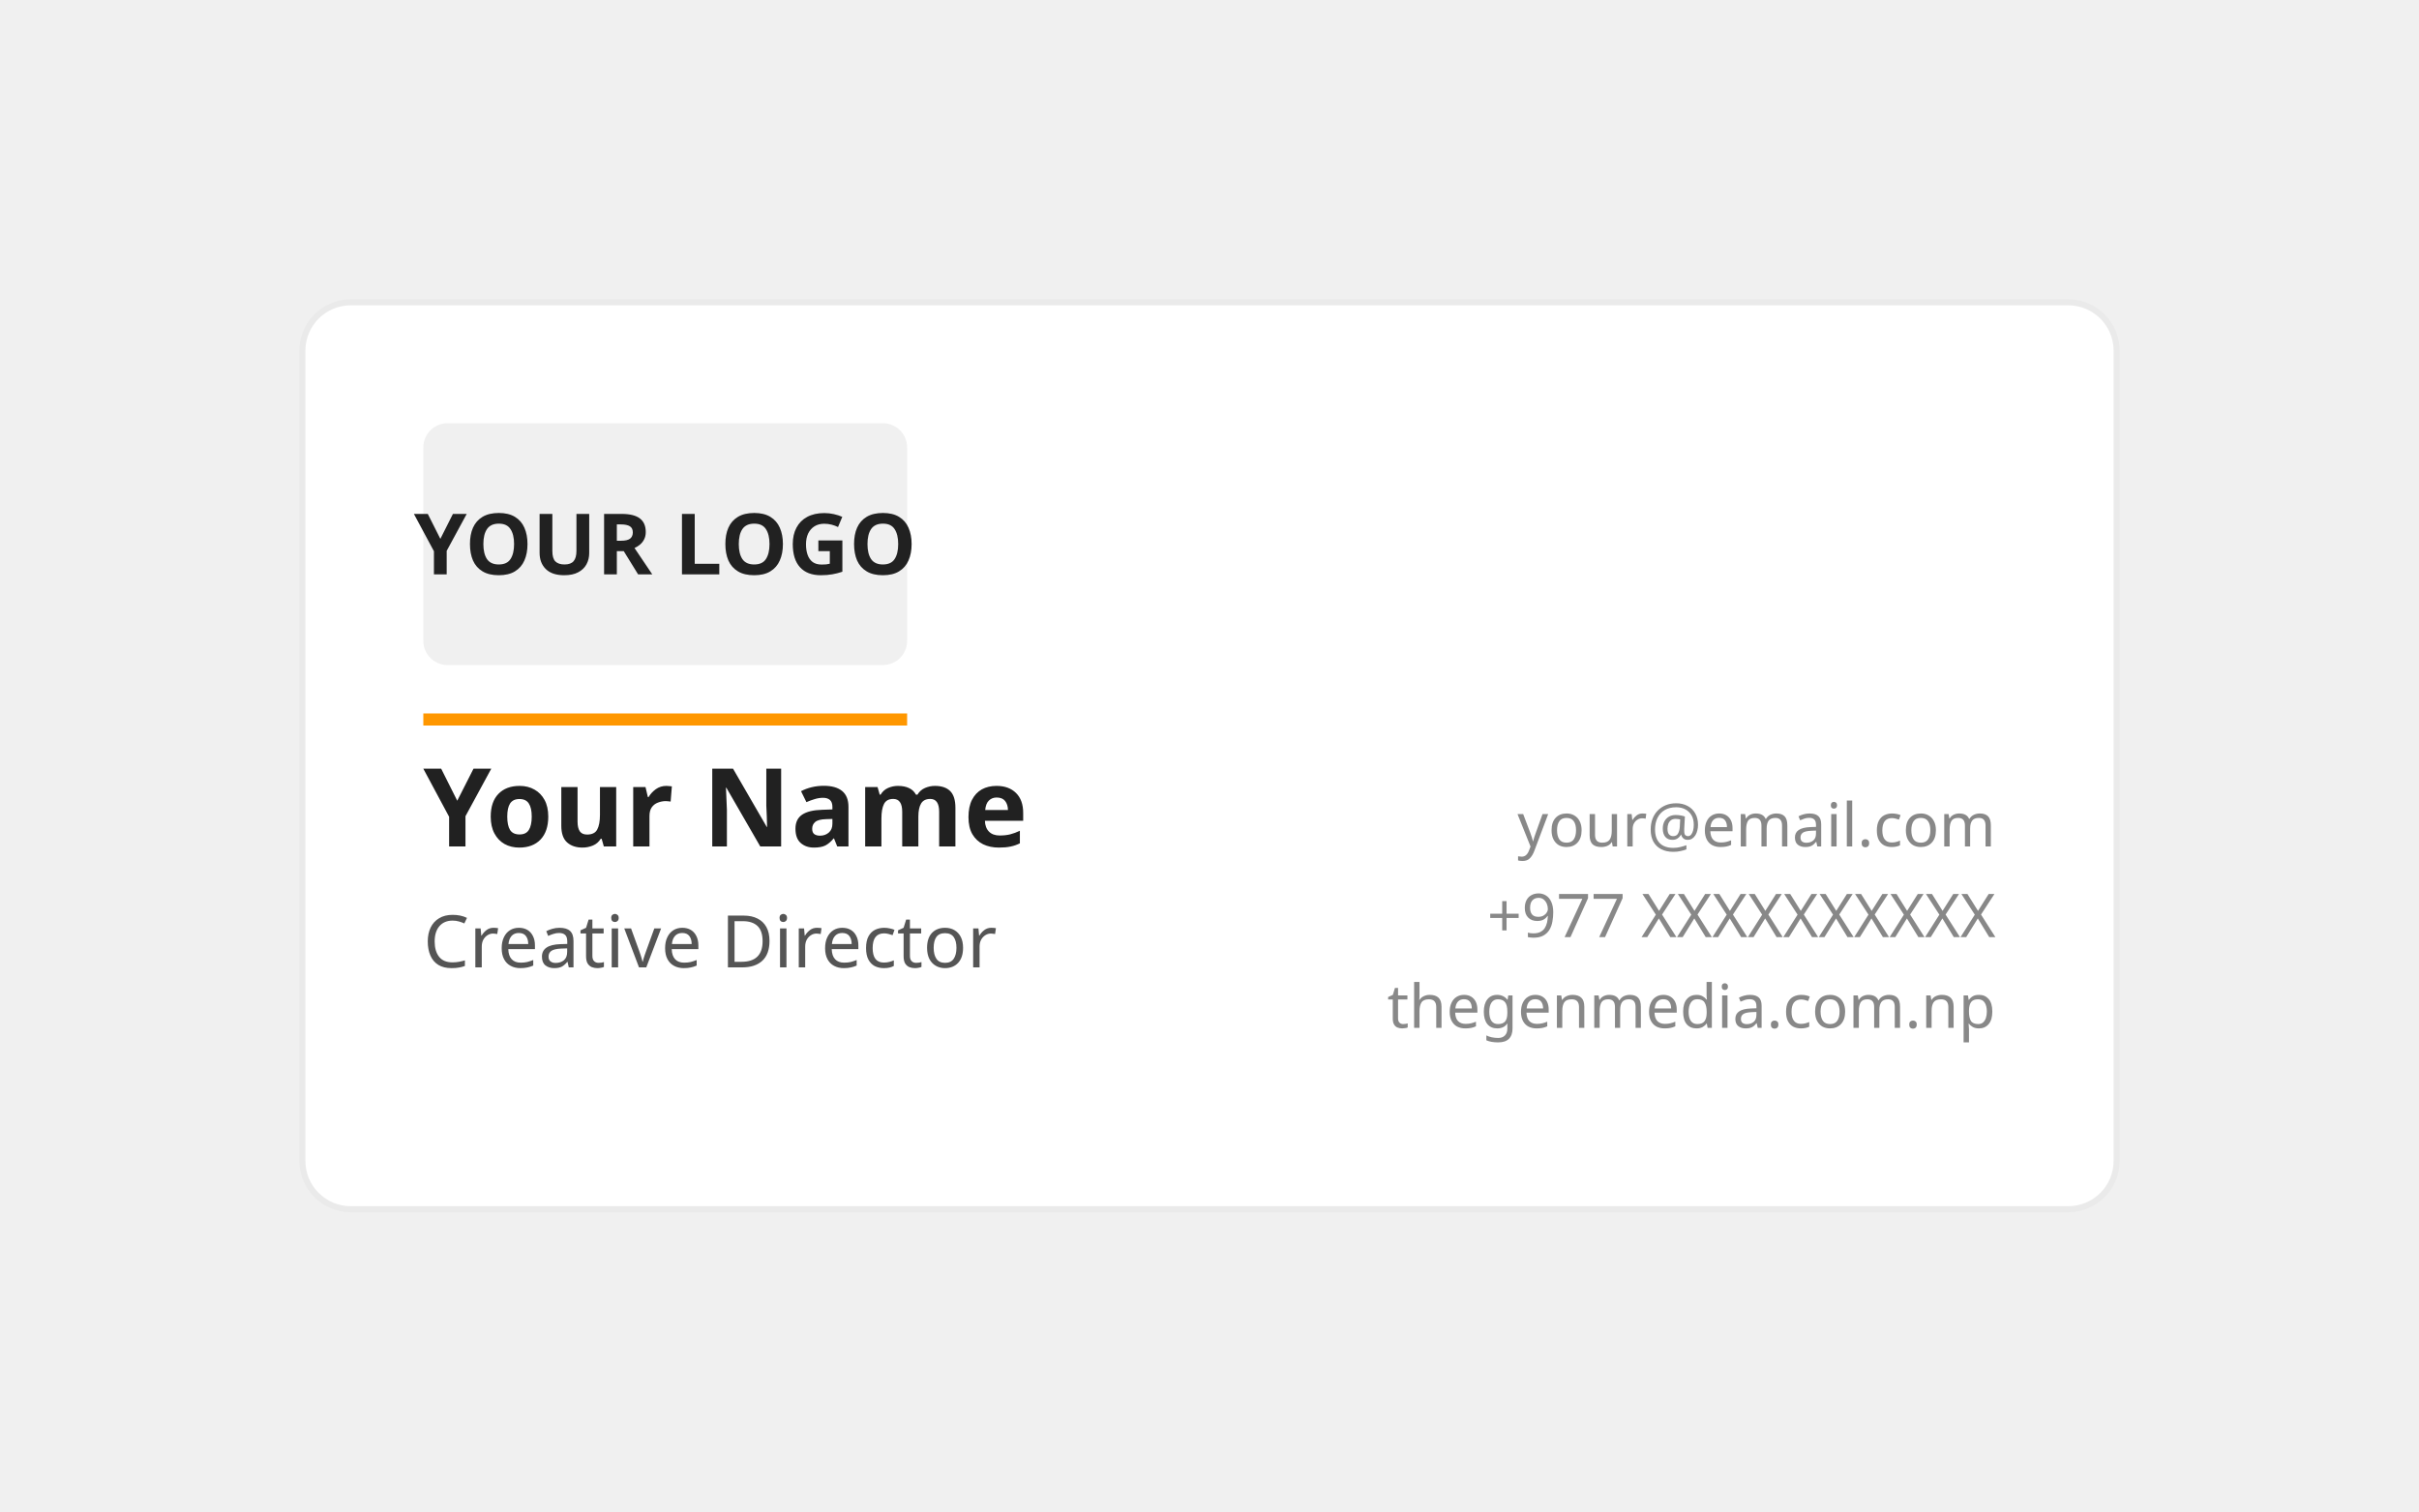
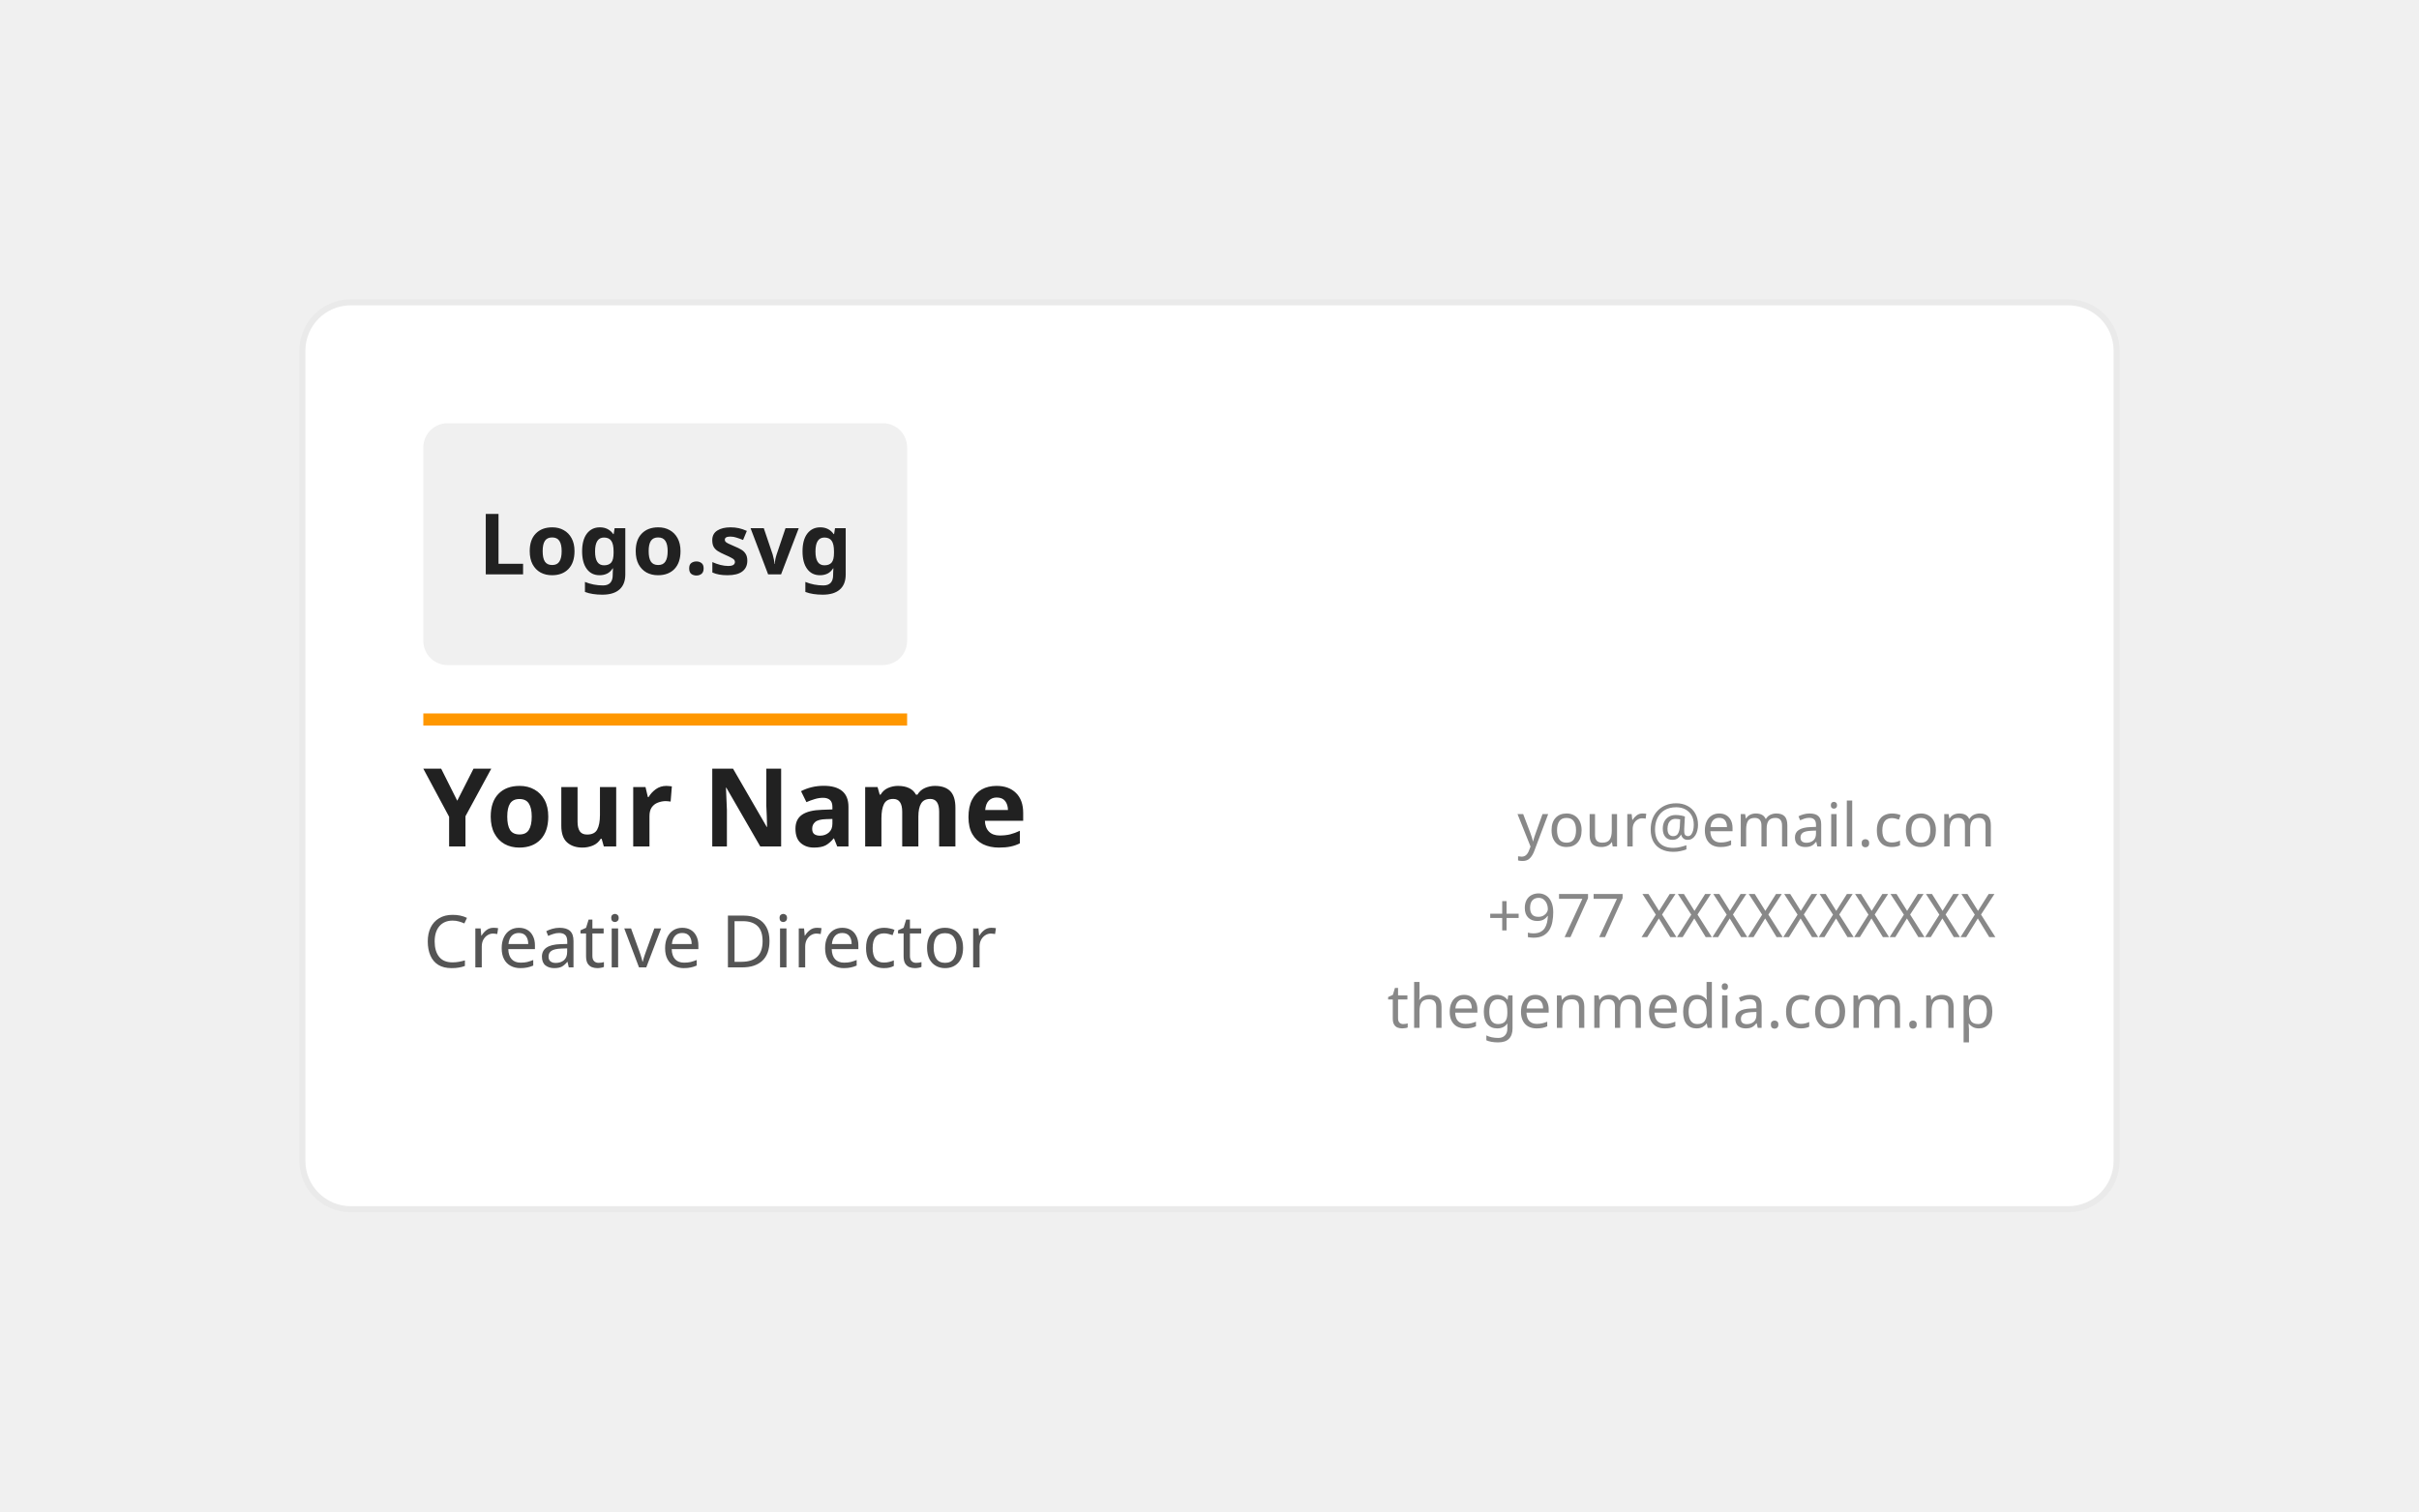
<svg xmlns="http://www.w3.org/2000/svg" width="400" height="250" viewBox="0 0 400 250" fill="none">
  <rect x="50" y="50" width="300" height="150" rx="8" fill="#FFFFFF" stroke="#EAEAEA" stroke-width="1" />
  <rect x="70" y="70" width="80" height="40" rx="4" fill="#F0F0F0" />
-   <text x="110" y="95" text-anchor="middle" font-family="Manrope, sans-serif" font-size="14" font-weight="700" fill="#212121">YOUR LOGO</text>
+   <text x="110" y="95" text-anchor="middle" font-family="Manrope, sans-serif" font-size="14" font-weight="700" fill="#212121">Logo.svg</text>
  <text x="70" y="140" font-family="Manrope, sans-serif" font-size="18" font-weight="700" fill="#212121">Your Name</text>
  <text x="70" y="160" font-family="Manrope, sans-serif" font-size="12" fill="#555555">Creative Director</text>
  <text x="330" y="140" text-anchor="end" font-family="Manrope, sans-serif" font-size="10" fill="#888888">your@email.com</text>
  <text x="330" y="155" text-anchor="end" font-family="Manrope, sans-serif" font-size="10" fill="#888888">+977 XXXXXXXXXX</text>
  <text x="330" y="170" text-anchor="end" font-family="Manrope, sans-serif" font-size="10" fill="#888888">thegenmedia.com.np</text>
  <rect x="70" y="118" width="80" height="2" fill="#ff9700" />
</svg>
